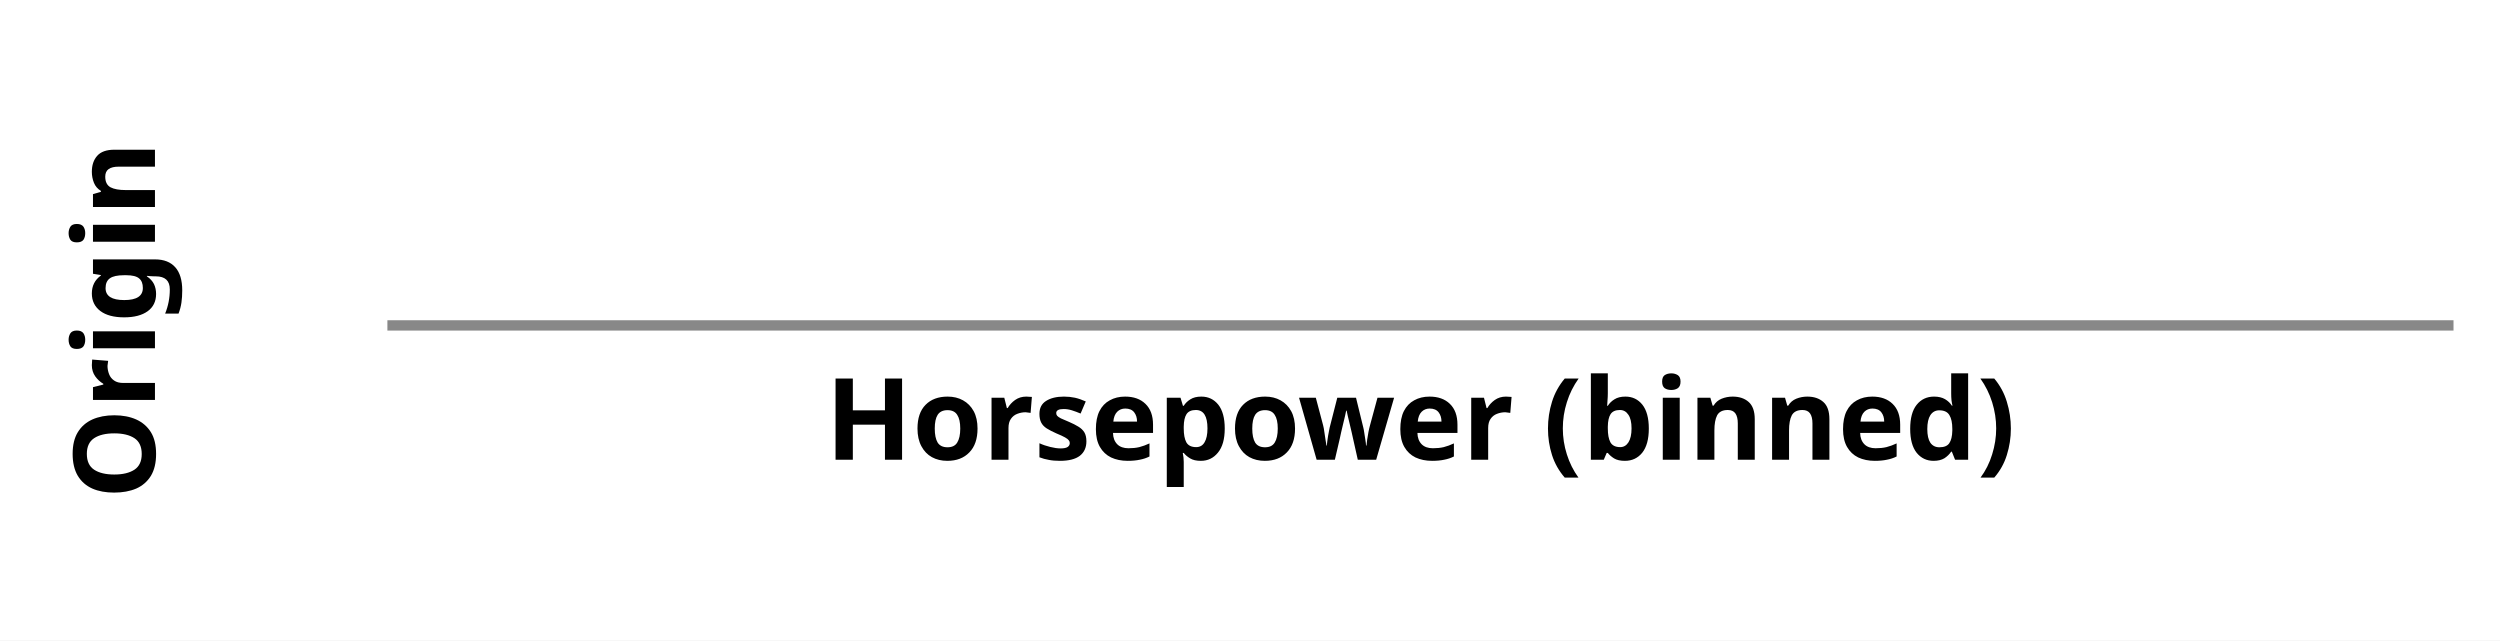
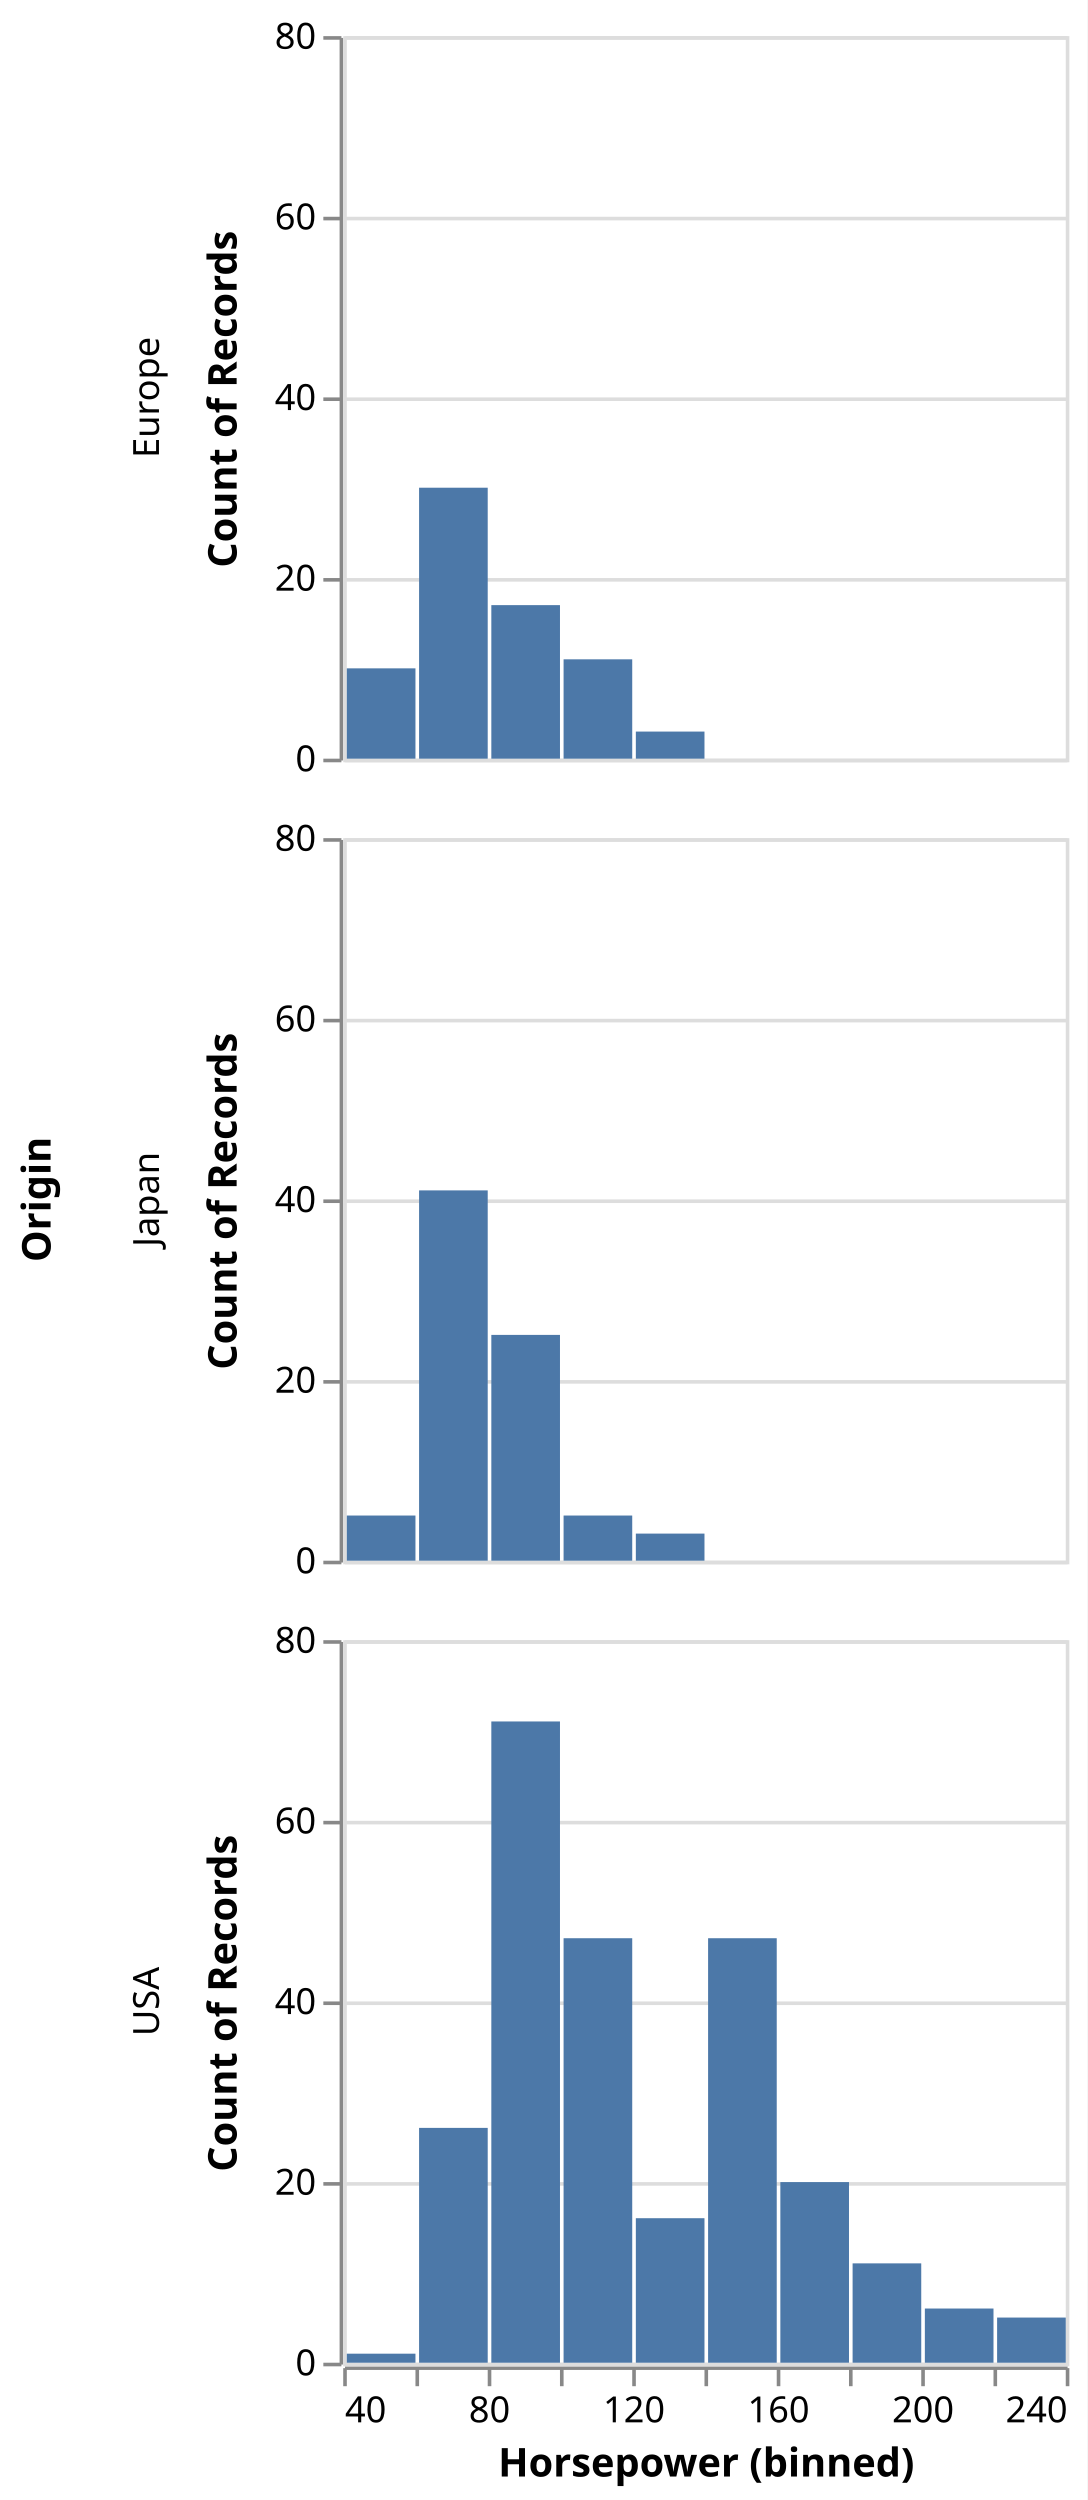
- <svg xmlns="http://www.w3.org/2000/svg" version="1.1" class="marks" width="242" height="62" viewBox="0 0 242 62">
-   <rect width="242" height="62" fill="white" />
-   <g fill="none" stroke-miterlimit="10" transform="translate(37,31)">
+ <svg xmlns="http://www.w3.org/2000/svg" version="1.1" class="marks" width="301" height="692" viewBox="0 0 301 692">
+   <rect width="301" height="692" fill="white" />
+   <g fill="none" stroke-miterlimit="10" transform="translate(95,10)">
    <g class="mark-group role-frame root" role="graphics-object" aria-roledescription="group mark container">
      <g transform="translate(0,0)">
        <path class="background" aria-hidden="true" d="M0,0h0v0h0Z" />
        <g>
          <g class="mark-group role-row-title row-title" role="graphics-object" aria-roledescription="group mark container">
-             <g transform="translate(-10,0)">
+             <g transform="translate(-69,322)">
              <path class="background" aria-hidden="true" d="M0,0h0v0h0Z" />
              <g>
                <g class="mark-group role-title">
                  <g transform="translate(-21,0)">
                    <path class="background" aria-hidden="true" d="M0,0h0v0h0Z" pointer-events="none" />
                    <g>
                      <g class="mark-text role-title-text" role="graphics-symbol" aria-roledescription="title" aria-label="Title text 'Origin'" pointer-events="none">
                        <text text-anchor="middle" transform="translate(0,0) rotate(-90) translate(0,9)" font-family="sans-serif" font-size="11px" font-weight="bold" fill="#000" opacity="1">Origin</text>
                      </g>
                    </g>
                    <path class="foreground" aria-hidden="true" d="" pointer-events="none" display="none" />
                  </g>
                </g>
              </g>
              <path class="foreground" aria-hidden="true" d="" display="none" />
            </g>
          </g>
-           <g class="mark-group role-row-header row_header" role="graphics-object" aria-roledescription="group mark container" />
+           <g class="mark-group role-row-header row_header" role="graphics-object" aria-roledescription="group mark container">
+             <g transform="translate(-1,0)">
+               <path class="background" aria-hidden="true" d="M0,0h0v200h0Z" />
+               <g>
+                 <g class="mark-group role-axis" role="graphics-symbol" aria-roledescription="axis" aria-label="Y-axis titled 'Count of Records' for a linear scale with values from 0 to 80">
+                   <g transform="translate(0.5,0.5)">
+                     <path class="background" aria-hidden="true" d="M0,0h0v0h0Z" pointer-events="none" />
+                     <g>
+                       <g class="mark-rule role-axis-tick" pointer-events="none">
+                         <line transform="translate(0,200)" x2="-5" y2="0" stroke="#888" stroke-width="1" opacity="1" />
+                         <line transform="translate(0,150)" x2="-5" y2="0" stroke="#888" stroke-width="1" opacity="1" />
+                         <line transform="translate(0,100)" x2="-5" y2="0" stroke="#888" stroke-width="1" opacity="1" />
+                         <line transform="translate(0,50)" x2="-5" y2="0" stroke="#888" stroke-width="1" opacity="1" />
+                         <line transform="translate(0,0)" x2="-5" y2="0" stroke="#888" stroke-width="1" opacity="1" />
+                       </g>
+                       <g class="mark-text role-axis-label" pointer-events="none">
+                         <text text-anchor="end" transform="translate(-7,203)" font-family="sans-serif" font-size="10px" fill="#000" opacity="1">0</text>
+                         <text text-anchor="end" transform="translate(-7,153)" font-family="sans-serif" font-size="10px" fill="#000" opacity="1">20</text>
+                         <text text-anchor="end" transform="translate(-7,103)" font-family="sans-serif" font-size="10px" fill="#000" opacity="1">40</text>
+                         <text text-anchor="end" transform="translate(-7,53)" font-family="sans-serif" font-size="10px" fill="#000" opacity="1">60</text>
+                         <text text-anchor="end" transform="translate(-7,3)" font-family="sans-serif" font-size="10px" fill="#000" opacity="1">80</text>
+                       </g>
+                       <g class="mark-rule role-axis-domain" pointer-events="none">
+                         <line transform="translate(0,200)" x2="0" y2="-200" stroke="#888" stroke-width="1" opacity="1" />
+                       </g>
+                       <g class="mark-text role-axis-title" pointer-events="none">
+                         <text text-anchor="middle" transform="translate(-27,100) rotate(-90) translate(0,-2)" font-family="sans-serif" font-size="11px" font-weight="bold" fill="#000" opacity="1">Count of Records</text>
+                       </g>
+                     </g>
+                     <path class="foreground" aria-hidden="true" d="" pointer-events="none" display="none" />
+                   </g>
+                 </g>
+                 <g class="mark-group role-title">
+                   <g transform="translate(-58,100)">
+                     <path class="background" aria-hidden="true" d="M0,0h0v0h0Z" pointer-events="none" />
+                     <g>
+                       <g class="mark-text role-title-text" role="graphics-symbol" aria-roledescription="title" aria-label="Title text 'Europe'" pointer-events="none">
+                         <text text-anchor="middle" transform="translate(0,0) rotate(-90) translate(0,8)" font-family="sans-serif" font-size="10px" fill="#000" opacity="1">Europe</text>
+                       </g>
+                     </g>
+                     <path class="foreground" aria-hidden="true" d="" pointer-events="none" display="none" />
+                   </g>
+                 </g>
+               </g>
+               <path class="foreground" aria-hidden="true" d="" display="none" />
+             </g>
+             <g transform="translate(-1,222)">
+               <path class="background" aria-hidden="true" d="M0,0h0v200h0Z" />
+               <g>
+                 <g class="mark-group role-axis" role="graphics-symbol" aria-roledescription="axis" aria-label="Y-axis titled 'Count of Records' for a linear scale with values from 0 to 80">
+                   <g transform="translate(0.5,0.5)">
+                     <path class="background" aria-hidden="true" d="M0,0h0v0h0Z" pointer-events="none" />
+                     <g>
+                       <g class="mark-rule role-axis-tick" pointer-events="none">
+                         <line transform="translate(0,200)" x2="-5" y2="0" stroke="#888" stroke-width="1" opacity="1" />
+                         <line transform="translate(0,150)" x2="-5" y2="0" stroke="#888" stroke-width="1" opacity="1" />
+                         <line transform="translate(0,100)" x2="-5" y2="0" stroke="#888" stroke-width="1" opacity="1" />
+                         <line transform="translate(0,50)" x2="-5" y2="0" stroke="#888" stroke-width="1" opacity="1" />
+                         <line transform="translate(0,0)" x2="-5" y2="0" stroke="#888" stroke-width="1" opacity="1" />
+                       </g>
+                       <g class="mark-text role-axis-label" pointer-events="none">
+                         <text text-anchor="end" transform="translate(-7,203)" font-family="sans-serif" font-size="10px" fill="#000" opacity="1">0</text>
+                         <text text-anchor="end" transform="translate(-7,153)" font-family="sans-serif" font-size="10px" fill="#000" opacity="1">20</text>
+                         <text text-anchor="end" transform="translate(-7,103)" font-family="sans-serif" font-size="10px" fill="#000" opacity="1">40</text>
+                         <text text-anchor="end" transform="translate(-7,53)" font-family="sans-serif" font-size="10px" fill="#000" opacity="1">60</text>
+                         <text text-anchor="end" transform="translate(-7,3)" font-family="sans-serif" font-size="10px" fill="#000" opacity="1">80</text>
+                       </g>
+                       <g class="mark-rule role-axis-domain" pointer-events="none">
+                         <line transform="translate(0,200)" x2="0" y2="-200" stroke="#888" stroke-width="1" opacity="1" />
+                       </g>
+                       <g class="mark-text role-axis-title" pointer-events="none">
+                         <text text-anchor="middle" transform="translate(-27,100) rotate(-90) translate(0,-2)" font-family="sans-serif" font-size="11px" font-weight="bold" fill="#000" opacity="1">Count of Records</text>
+                       </g>
+                     </g>
+                     <path class="foreground" aria-hidden="true" d="" pointer-events="none" display="none" />
+                   </g>
+                 </g>
+                 <g class="mark-group role-title">
+                   <g transform="translate(-58,100)">
+                     <path class="background" aria-hidden="true" d="M0,0h0v0h0Z" pointer-events="none" />
+                     <g>
+                       <g class="mark-text role-title-text" role="graphics-symbol" aria-roledescription="title" aria-label="Title text 'Japan'" pointer-events="none">
+                         <text text-anchor="middle" transform="translate(0,0) rotate(-90) translate(0,8)" font-family="sans-serif" font-size="10px" fill="#000" opacity="1">Japan</text>
+                       </g>
+                     </g>
+                     <path class="foreground" aria-hidden="true" d="" pointer-events="none" display="none" />
+                   </g>
+                 </g>
+               </g>
+               <path class="foreground" aria-hidden="true" d="" display="none" />
+             </g>
+             <g transform="translate(-1,444)">
+               <path class="background" aria-hidden="true" d="M0,0h0v200h0Z" />
+               <g>
+                 <g class="mark-group role-axis" role="graphics-symbol" aria-roledescription="axis" aria-label="Y-axis titled 'Count of Records' for a linear scale with values from 0 to 80">
+                   <g transform="translate(0.5,0.5)">
+                     <path class="background" aria-hidden="true" d="M0,0h0v0h0Z" pointer-events="none" />
+                     <g>
+                       <g class="mark-rule role-axis-tick" pointer-events="none">
+                         <line transform="translate(0,200)" x2="-5" y2="0" stroke="#888" stroke-width="1" opacity="1" />
+                         <line transform="translate(0,150)" x2="-5" y2="0" stroke="#888" stroke-width="1" opacity="1" />
+                         <line transform="translate(0,100)" x2="-5" y2="0" stroke="#888" stroke-width="1" opacity="1" />
+                         <line transform="translate(0,50)" x2="-5" y2="0" stroke="#888" stroke-width="1" opacity="1" />
+                         <line transform="translate(0,0)" x2="-5" y2="0" stroke="#888" stroke-width="1" opacity="1" />
+                       </g>
+                       <g class="mark-text role-axis-label" pointer-events="none">
+                         <text text-anchor="end" transform="translate(-7,203)" font-family="sans-serif" font-size="10px" fill="#000" opacity="1">0</text>
+                         <text text-anchor="end" transform="translate(-7,153)" font-family="sans-serif" font-size="10px" fill="#000" opacity="1">20</text>
+                         <text text-anchor="end" transform="translate(-7,103)" font-family="sans-serif" font-size="10px" fill="#000" opacity="1">40</text>
+                         <text text-anchor="end" transform="translate(-7,53)" font-family="sans-serif" font-size="10px" fill="#000" opacity="1">60</text>
+                         <text text-anchor="end" transform="translate(-7,3)" font-family="sans-serif" font-size="10px" fill="#000" opacity="1">80</text>
+                       </g>
+                       <g class="mark-rule role-axis-domain" pointer-events="none">
+                         <line transform="translate(0,200)" x2="0" y2="-200" stroke="#888" stroke-width="1" opacity="1" />
+                       </g>
+                       <g class="mark-text role-axis-title" pointer-events="none">
+                         <text text-anchor="middle" transform="translate(-27,100) rotate(-90) translate(0,-2)" font-family="sans-serif" font-size="11px" font-weight="bold" fill="#000" opacity="1">Count of Records</text>
+                       </g>
+                     </g>
+                     <path class="foreground" aria-hidden="true" d="" pointer-events="none" display="none" />
+                   </g>
+                 </g>
+                 <g class="mark-group role-title">
+                   <g transform="translate(-58,100)">
+                     <path class="background" aria-hidden="true" d="M0,0h0v0h0Z" pointer-events="none" />
+                     <g>
+                       <g class="mark-text role-title-text" role="graphics-symbol" aria-roledescription="title" aria-label="Title text 'USA'" pointer-events="none">
+                         <text text-anchor="middle" transform="translate(0,0) rotate(-90) translate(0,8)" font-family="sans-serif" font-size="10px" fill="#000" opacity="1">USA</text>
+                       </g>
+                     </g>
+                     <path class="foreground" aria-hidden="true" d="" pointer-events="none" display="none" />
+                   </g>
+                 </g>
+               </g>
+               <path class="foreground" aria-hidden="true" d="" display="none" />
+             </g>
+           </g>
          <g class="mark-group role-column-footer column_footer" role="graphics-object" aria-roledescription="group mark container">
-             <g transform="translate(0,0)">
+             <g transform="translate(0,645)">
              <path class="background" aria-hidden="true" d="M0,0h200v0h-200Z" />
              <g>
-                 <g class="mark-group role-axis" role="graphics-symbol" aria-roledescription="axis" aria-label="X-axis titled 'Horsepower (binned)' for a linear scale with values from NaN to NaN">
-                   <g transform="translate(0.5,0.5)">
-                     <path class="background" aria-hidden="true" d="M0,0h0v0h0Z" pointer-events="none" />
-                     <g>
-                       <g class="mark-rule role-axis-tick" pointer-events="none" />
-                       <g class="mark-text role-axis-label" pointer-events="none" />
+                 <g class="mark-group role-axis" role="graphics-symbol" aria-roledescription="axis" aria-label="X-axis titled 'Horsepower (binned)' for a linear scale with values from 40 to 240">
+                   <g transform="translate(0.5,0.5)">
+                     <path class="background" aria-hidden="true" d="M0,0h0v0h0Z" pointer-events="none" />
+                     <g>
+                       <g class="mark-rule role-axis-tick" pointer-events="none">
+                         <line transform="translate(0,0)" x2="0" y2="5" stroke="#888" stroke-width="1" opacity="1" />
+                         <line transform="translate(20,0)" x2="0" y2="5" stroke="#888" stroke-width="1" opacity="1" />
+                         <line transform="translate(40,0)" x2="0" y2="5" stroke="#888" stroke-width="1" opacity="1" />
+                         <line transform="translate(60,0)" x2="0" y2="5" stroke="#888" stroke-width="1" opacity="1" />
+                         <line transform="translate(80,0)" x2="0" y2="5" stroke="#888" stroke-width="1" opacity="1" />
+                         <line transform="translate(100,0)" x2="0" y2="5" stroke="#888" stroke-width="1" opacity="1" />
+                         <line transform="translate(120,0)" x2="0" y2="5" stroke="#888" stroke-width="1" opacity="1" />
+                         <line transform="translate(140,0)" x2="0" y2="5" stroke="#888" stroke-width="1" opacity="1" />
+                         <line transform="translate(160,0)" x2="0" y2="5" stroke="#888" stroke-width="1" opacity="1" />
+                         <line transform="translate(180,0)" x2="0" y2="5" stroke="#888" stroke-width="1" opacity="1" />
+                         <line transform="translate(200,0)" x2="0" y2="5" stroke="#888" stroke-width="1" opacity="1" />
+                       </g>
+                       <g class="mark-text role-axis-label" pointer-events="none">
+                         <text text-anchor="start" transform="translate(0,15)" font-family="sans-serif" font-size="10px" fill="#000" opacity="1">40</text>
+                         <text text-anchor="middle" transform="translate(20,15)" font-family="sans-serif" font-size="10px" fill="#000" opacity="0">60</text>
+                         <text text-anchor="middle" transform="translate(40,15)" font-family="sans-serif" font-size="10px" fill="#000" opacity="1">80</text>
+                         <text text-anchor="middle" transform="translate(60,15)" font-family="sans-serif" font-size="10px" fill="#000" opacity="0">100</text>
+                         <text text-anchor="middle" transform="translate(80,15)" font-family="sans-serif" font-size="10px" fill="#000" opacity="1">120</text>
+                         <text text-anchor="middle" transform="translate(100,15)" font-family="sans-serif" font-size="10px" fill="#000" opacity="0">140</text>
+                         <text text-anchor="middle" transform="translate(120,15)" font-family="sans-serif" font-size="10px" fill="#000" opacity="1">160</text>
+                         <text text-anchor="middle" transform="translate(140,15)" font-family="sans-serif" font-size="10px" fill="#000" opacity="0">180</text>
+                         <text text-anchor="middle" transform="translate(160,15)" font-family="sans-serif" font-size="10px" fill="#000" opacity="1">200</text>
+                         <text text-anchor="middle" transform="translate(180,15)" font-family="sans-serif" font-size="10px" fill="#000" opacity="0">220</text>
+                         <text text-anchor="end" transform="translate(200,15)" font-family="sans-serif" font-size="10px" fill="#000" opacity="1">240</text>
+                       </g>
                      <g class="mark-rule role-axis-domain" pointer-events="none">
                        <line transform="translate(0,0)" x2="200" y2="0" stroke="#888" stroke-width="1" opacity="1" />
                      </g>
                      <g class="mark-text role-axis-title" pointer-events="none">
-                         <text text-anchor="middle" transform="translate(100,13)" font-family="sans-serif" font-size="11px" font-weight="bold" fill="#000" opacity="1">Horsepower (binned)</text>
+                         <text text-anchor="middle" transform="translate(100,30)" font-family="sans-serif" font-size="11px" font-weight="bold" fill="#000" opacity="1">Horsepower (binned)</text>
                      </g>
                    </g>
                    <path class="foreground" aria-hidden="true" d="" pointer-events="none" display="none" />
                  </g>
                </g>
              </g>
              <path class="foreground" aria-hidden="true" d="" display="none" />
            </g>
          </g>
-           <g class="mark-group role-scope cell" role="graphics-object" aria-roledescription="group mark container" />
+           <g class="mark-group role-scope cell" role="graphics-object" aria-roledescription="group mark container">
+             <g transform="translate(0,0)">
+               <path class="background" aria-hidden="true" d="M0.5,0.5h200v200h-200Z" stroke="#ddd" />
+               <g>
+                 <g class="mark-group role-axis" aria-hidden="true">
+                   <g transform="translate(0.5,0.5)">
+                     <path class="background" aria-hidden="true" d="M0,0h0v0h0Z" pointer-events="none" />
+                     <g>
+                       <g class="mark-rule role-axis-grid" pointer-events="none">
+                         <line transform="translate(0,200)" x2="200" y2="0" stroke="#ddd" stroke-width="1" opacity="1" />
+                         <line transform="translate(0,150)" x2="200" y2="0" stroke="#ddd" stroke-width="1" opacity="1" />
+                         <line transform="translate(0,100)" x2="200" y2="0" stroke="#ddd" stroke-width="1" opacity="1" />
+                         <line transform="translate(0,50)" x2="200" y2="0" stroke="#ddd" stroke-width="1" opacity="1" />
+                         <line transform="translate(0,0)" x2="200" y2="0" stroke="#ddd" stroke-width="1" opacity="1" />
+                       </g>
+                     </g>
+                     <path class="foreground" aria-hidden="true" d="" pointer-events="none" display="none" />
+                   </g>
+                 </g>
+                 <g class="mark-rect role-mark child_marks" role="graphics-object" aria-roledescription="rect mark container">
+                   <path aria-label="Horsepower (binned): 100 – 120; Count of Records: 11" role="graphics-symbol" aria-roledescription="bar" d="M61,172.5h19v27.5h-19Z" fill="#4c78a8" />
+                   <path aria-label="Horsepower (binned): 40 – 60; Count of Records: 10" role="graphics-symbol" aria-roledescription="bar" d="M1,175h19v25h-19Z" fill="#4c78a8" />
+                   <path aria-label="Horsepower (binned): 80 – 100; Count of Records: 17" role="graphics-symbol" aria-roledescription="bar" d="M41,157.5h19v42.5h-19Z" fill="#4c78a8" />
+                   <path aria-label="Horsepower (binned): 60 – 80; Count of Records: 30" role="graphics-symbol" aria-roledescription="bar" d="M21,125h19v75h-19Z" fill="#4c78a8" />
+                   <path aria-label="Horsepower (binned): 120 – 140; Count of Records: 3" role="graphics-symbol" aria-roledescription="bar" d="M81,192.5h19v7.5h-19Z" fill="#4c78a8" />
+                 </g>
+               </g>
+               <path class="foreground" aria-hidden="true" d="" display="none" />
+             </g>
+             <g transform="translate(0,222)">
+               <path class="background" aria-hidden="true" d="M0.5,0.5h200v200h-200Z" stroke="#ddd" />
+               <g>
+                 <g class="mark-group role-axis" aria-hidden="true">
+                   <g transform="translate(0.5,0.5)">
+                     <path class="background" aria-hidden="true" d="M0,0h0v0h0Z" pointer-events="none" />
+                     <g>
+                       <g class="mark-rule role-axis-grid" pointer-events="none">
+                         <line transform="translate(0,200)" x2="200" y2="0" stroke="#ddd" stroke-width="1" opacity="1" />
+                         <line transform="translate(0,150)" x2="200" y2="0" stroke="#ddd" stroke-width="1" opacity="1" />
+                         <line transform="translate(0,100)" x2="200" y2="0" stroke="#ddd" stroke-width="1" opacity="1" />
+                         <line transform="translate(0,50)" x2="200" y2="0" stroke="#ddd" stroke-width="1" opacity="1" />
+                         <line transform="translate(0,0)" x2="200" y2="0" stroke="#ddd" stroke-width="1" opacity="1" />
+                       </g>
+                     </g>
+                     <path class="foreground" aria-hidden="true" d="" pointer-events="none" display="none" />
+                   </g>
+                 </g>
+                 <g class="mark-rect role-mark child_marks" role="graphics-object" aria-roledescription="rect mark container">
+                   <path aria-label="Horsepower (binned): 80 – 100; Count of Records: 25" role="graphics-symbol" aria-roledescription="bar" d="M41,137.5h19v62.5h-19Z" fill="#4c78a8" />
+                   <path aria-label="Horsepower (binned): 60 – 80; Count of Records: 41" role="graphics-symbol" aria-roledescription="bar" d="M21,97.5h19v102.5h-19Z" fill="#4c78a8" />
+                   <path aria-label="Horsepower (binned): 120 – 140; Count of Records: 3" role="graphics-symbol" aria-roledescription="bar" d="M81,192.5h19v7.5h-19Z" fill="#4c78a8" />
+                   <path aria-label="Horsepower (binned): 40 – 60; Count of Records: 5" role="graphics-symbol" aria-roledescription="bar" d="M1,187.5h19v12.5h-19Z" fill="#4c78a8" />
+                   <path aria-label="Horsepower (binned): 100 – 120; Count of Records: 5" role="graphics-symbol" aria-roledescription="bar" d="M61,187.5h19v12.5h-19Z" fill="#4c78a8" />
+                 </g>
+               </g>
+               <path class="foreground" aria-hidden="true" d="" display="none" />
+             </g>
+             <g transform="translate(0,444)">
+               <path class="background" aria-hidden="true" d="M0.5,0.5h200v200h-200Z" stroke="#ddd" />
+               <g>
+                 <g class="mark-group role-axis" aria-hidden="true">
+                   <g transform="translate(0.5,0.5)">
+                     <path class="background" aria-hidden="true" d="M0,0h0v0h0Z" pointer-events="none" />
+                     <g>
+                       <g class="mark-rule role-axis-grid" pointer-events="none">
+                         <line transform="translate(0,200)" x2="200" y2="0" stroke="#ddd" stroke-width="1" opacity="1" />
+                         <line transform="translate(0,150)" x2="200" y2="0" stroke="#ddd" stroke-width="1" opacity="1" />
+                         <line transform="translate(0,100)" x2="200" y2="0" stroke="#ddd" stroke-width="1" opacity="1" />
+                         <line transform="translate(0,50)" x2="200" y2="0" stroke="#ddd" stroke-width="1" opacity="1" />
+                         <line transform="translate(0,0)" x2="200" y2="0" stroke="#ddd" stroke-width="1" opacity="1" />
+                       </g>
+                     </g>
+                     <path class="foreground" aria-hidden="true" d="" pointer-events="none" display="none" />
+                   </g>
+                 </g>
+                 <g class="mark-rect role-mark child_marks" role="graphics-object" aria-roledescription="rect mark container">
+                   <path aria-label="Horsepower (binned): 120 – 140; Count of Records: 16" role="graphics-symbol" aria-roledescription="bar" d="M81,160h19v40h-19Z" fill="#4c78a8" />
+                   <path aria-label="Horsepower (binned): 160 – 180; Count of Records: 20" role="graphics-symbol" aria-roledescription="bar" d="M121,150h19v50h-19Z" fill="#4c78a8" />
+                   <path aria-label="Horsepower (binned): 140 – 160; Count of Records: 47" role="graphics-symbol" aria-roledescription="bar" d="M101,82.5h19v117.5h-19Z" fill="#4c78a8" />
+                   <path aria-label="Horsepower (binned): 180 – 200; Count of Records: 11" role="graphics-symbol" aria-roledescription="bar" d="M141,172.5h19v27.5h-19Z" fill="#4c78a8" />
+                   <path aria-label="Horsepower (binned): 220 – 240; Count of Records: 5" role="graphics-symbol" aria-roledescription="bar" d="M181,187.5h19v12.5h-19Z" fill="#4c78a8" />
+                   <path aria-label="Horsepower (binned): 200 – 220; Count of Records: 6" role="graphics-symbol" aria-roledescription="bar" d="M161,185h19v15h-19Z" fill="#4c78a8" />
+                   <path aria-label="Horsepower (binned): 80 – 100; Count of Records: 71" role="graphics-symbol" aria-roledescription="bar" d="M41,22.5h19v177.5h-19Z" fill="#4c78a8" />
+                   <path aria-label="Horsepower (binned): 100 – 120; Count of Records: 47" role="graphics-symbol" aria-roledescription="bar" d="M61,82.5h19v117.5h-19Z" fill="#4c78a8" />
+                   <path aria-label="Horsepower (binned): 60 – 80; Count of Records: 26" role="graphics-symbol" aria-roledescription="bar" d="M21,135h19v65h-19Z" fill="#4c78a8" />
+                   <path aria-label="Horsepower (binned): 40 – 60; Count of Records: 1" role="graphics-symbol" aria-roledescription="bar" d="M1,197.5h19v2.5h-19Z" fill="#4c78a8" />
+                 </g>
+               </g>
+               <path class="foreground" aria-hidden="true" d="" display="none" />
+             </g>
+           </g>
        </g>
        <path class="foreground" aria-hidden="true" d="" display="none" />
      </g>
    </g>
  </g>
</svg>
